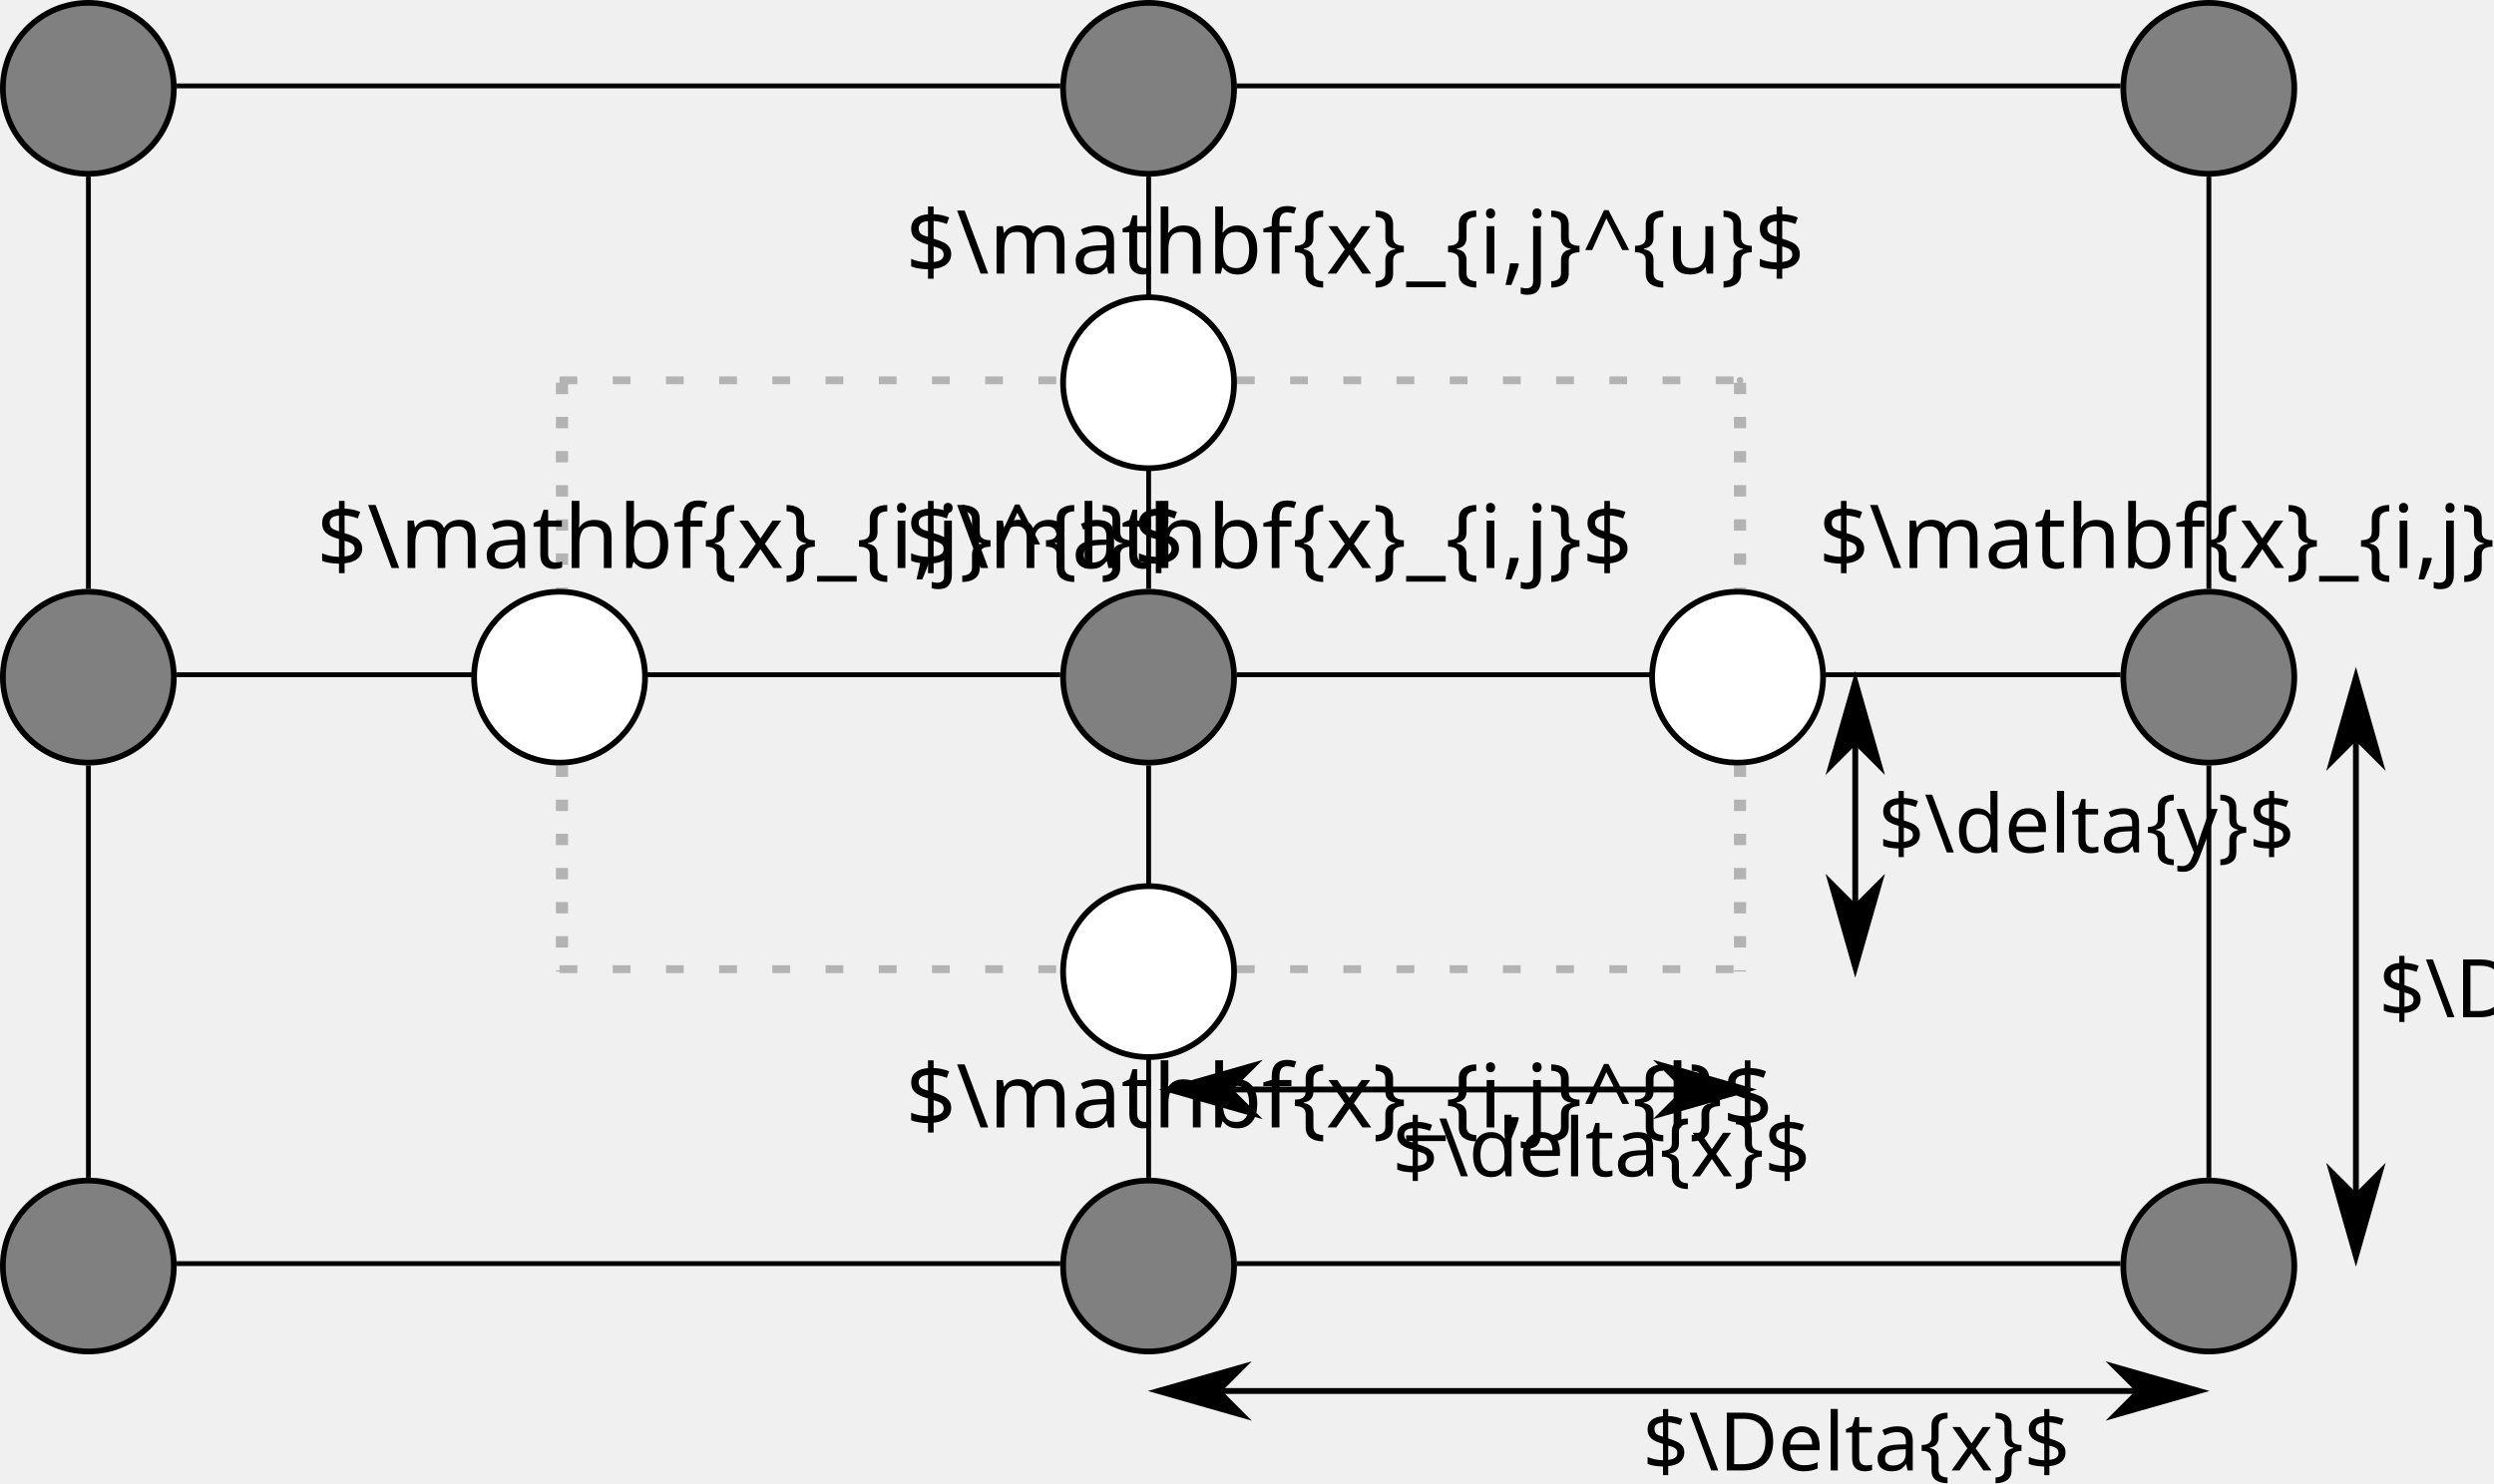
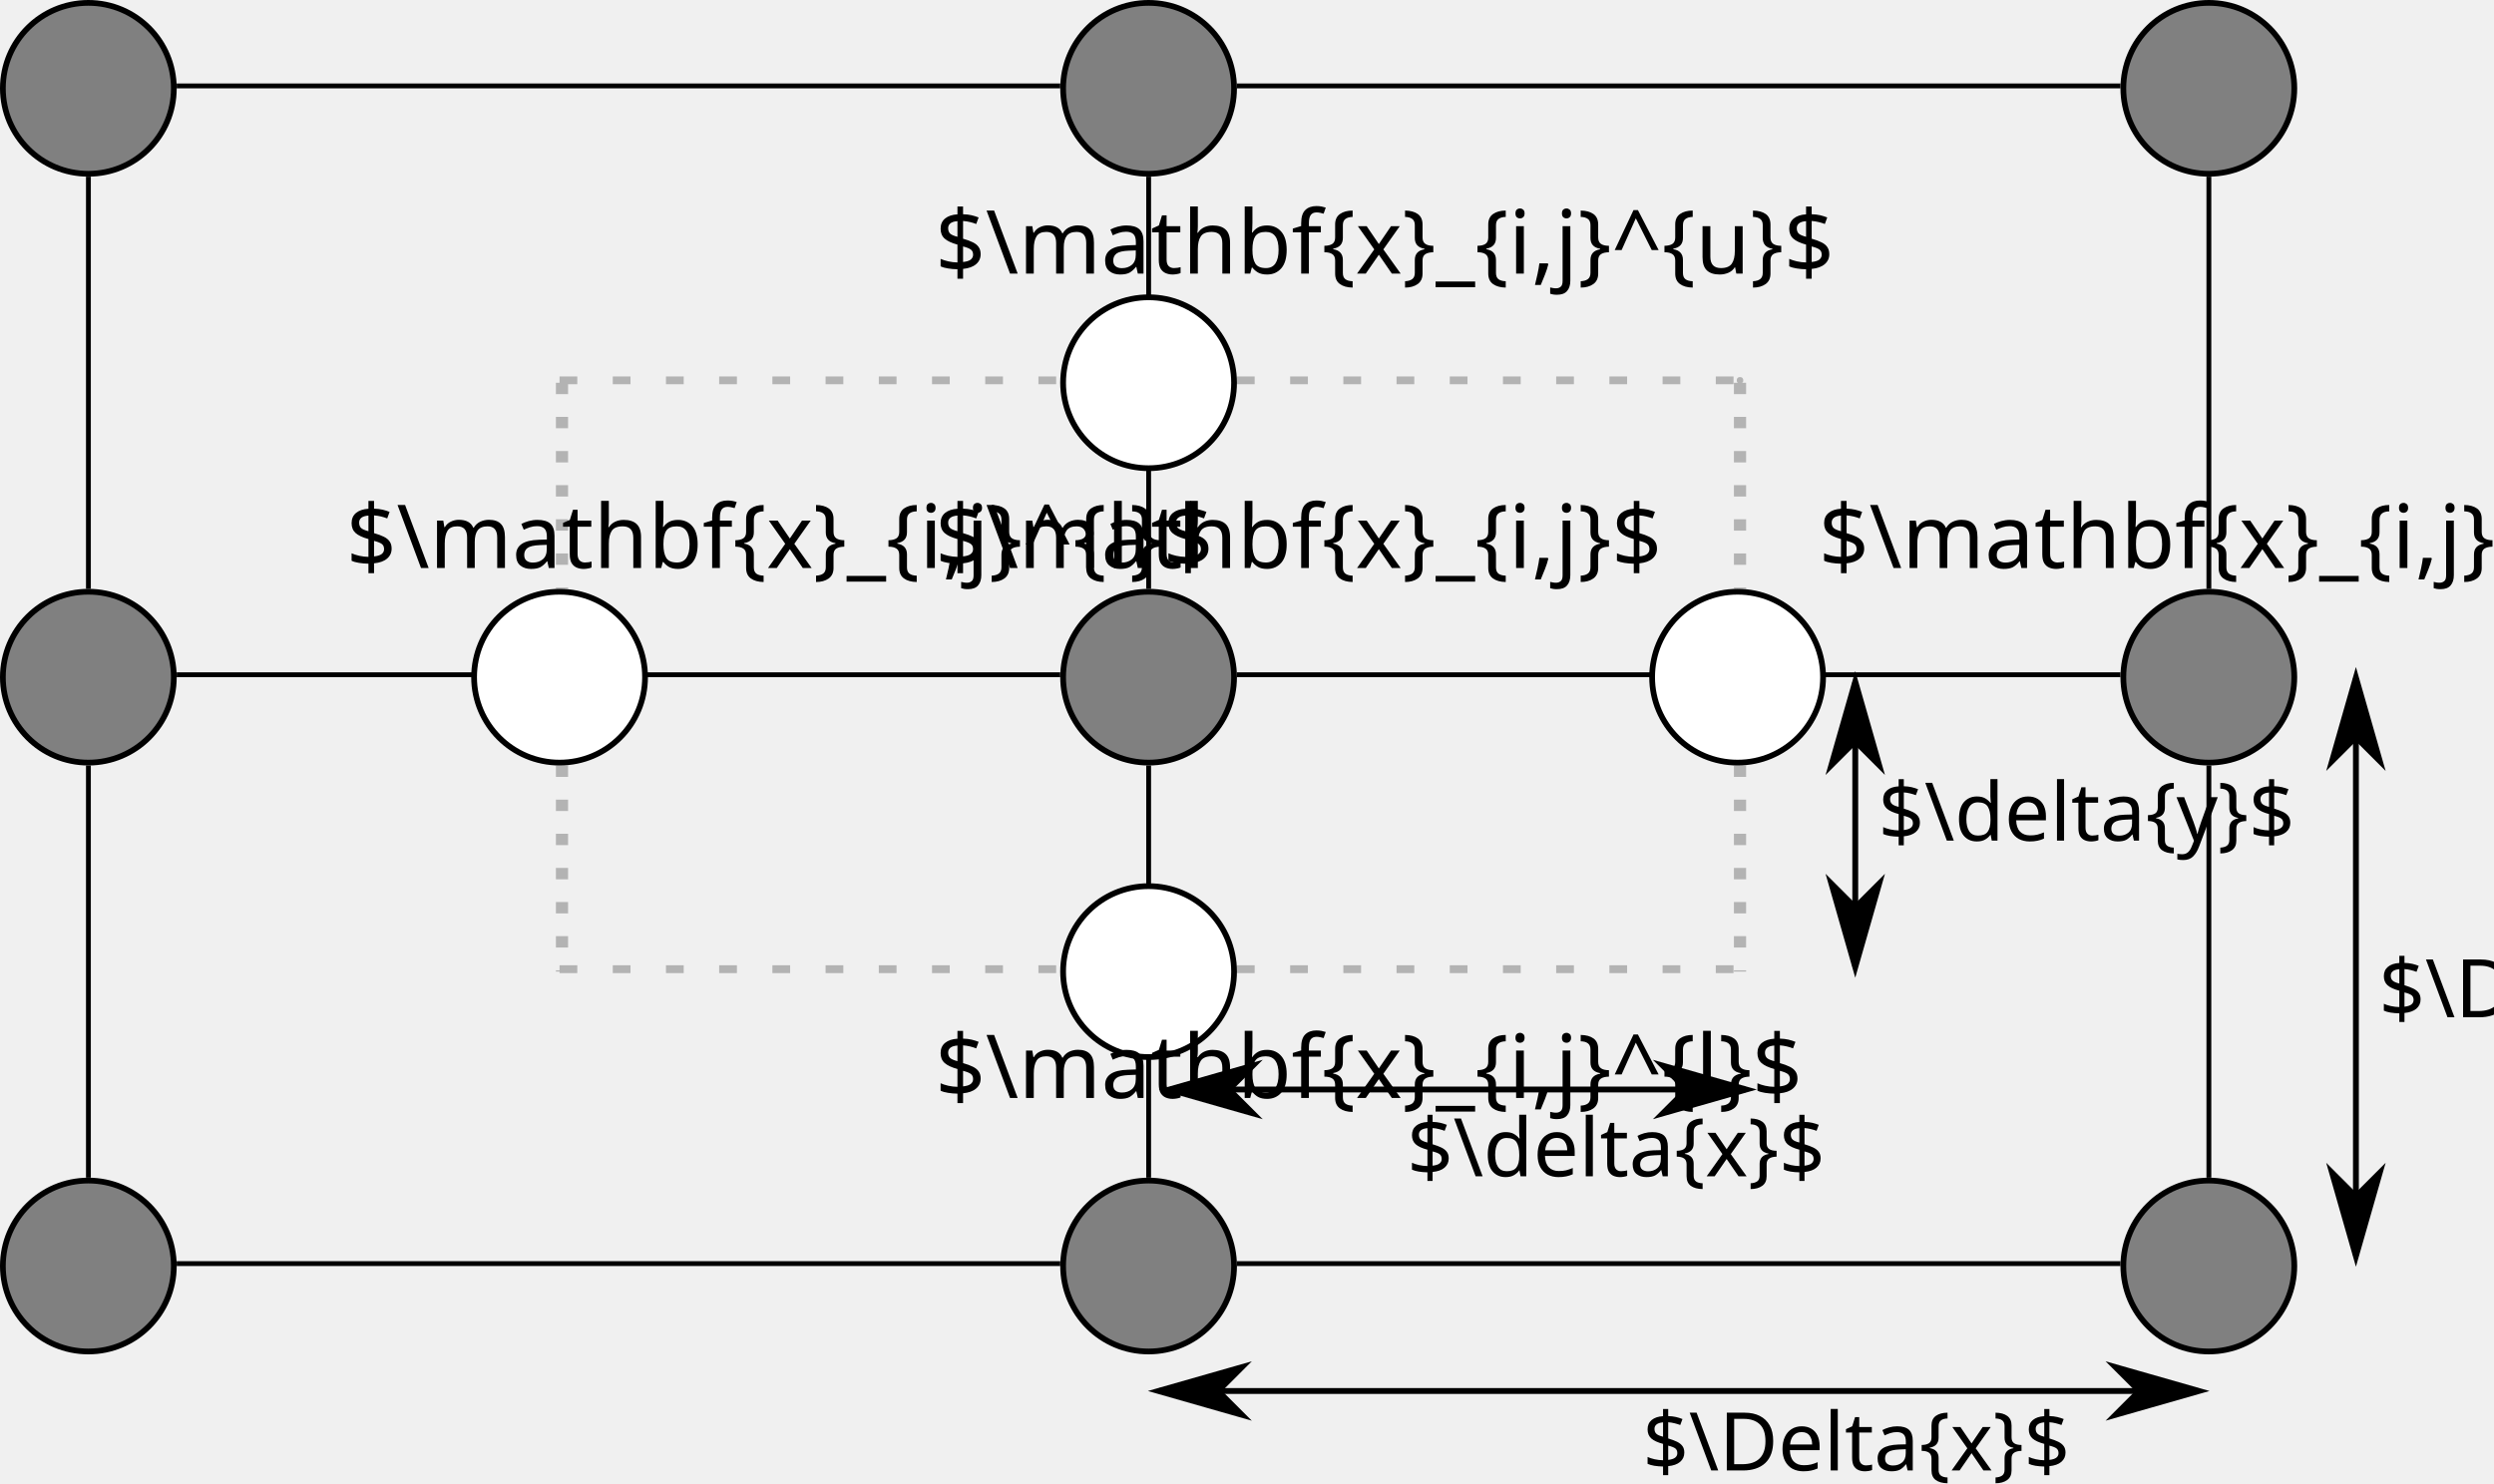
<svg xmlns="http://www.w3.org/2000/svg" xmlns:xlink="http://www.w3.org/1999/xlink" width="119.498mm" height="71.109mm" viewBox="0 0 423.418 251.961" id="svg15084" version="1.1">
  <defs id="defs15086">
    <marker style="overflow:visible" id="marker17420" refX="0" refY="0" orient="auto">
      <path transform="matrix(-0.8,0,0,-0.8,-10,0)" style="fill:#000000;fill-opacity:1;fill-rule:evenodd;stroke:#000000;stroke-width:1pt;stroke-opacity:1" d="M 0,0 5,-5 -12.5,0 5,5 0,0 Z" id="path17422" />
    </marker>
    <marker style="overflow:visible" id="marker17368" refX="0" refY="0" orient="auto">
      <path transform="matrix(0.8,0,0,0.8,10,0)" style="fill:#000000;fill-opacity:1;fill-rule:evenodd;stroke:#000000;stroke-width:1pt;stroke-opacity:1" d="M 0,0 5,-5 -12.5,0 5,5 0,0 Z" id="path17370" />
    </marker>
    <marker orient="auto" refY="0" refX="0" id="marker17152" style="overflow:visible">
      <path id="path17154" d="M 0,0 5,-5 -12.5,0 5,5 0,0 Z" style="fill:#000000;fill-opacity:1;fill-rule:evenodd;stroke:#000000;stroke-width:1pt;stroke-opacity:1" transform="matrix(-0.8,0,0,-0.8,-10,0)" />
    </marker>
    <marker orient="auto" refY="0" refX="0" id="marker17112" style="overflow:visible">
      <path id="path17114" d="M 0,0 5,-5 -12.5,0 5,5 0,0 Z" style="fill:#000000;fill-opacity:1;fill-rule:evenodd;stroke:#000000;stroke-width:1pt;stroke-opacity:1" transform="matrix(0.8,0,0,0.8,10,0)" />
    </marker>
    <marker style="overflow:visible" id="marker16248" refX="0" refY="0" orient="auto">
      <path transform="matrix(-0.8,0,0,-0.8,-10,0)" style="fill:#000000;fill-opacity:1;fill-rule:evenodd;stroke:#000000;stroke-width:1pt;stroke-opacity:1" d="M 0,0 5,-5 -12.5,0 5,5 0,0 Z" id="path16250" />
    </marker>
    <marker style="overflow:visible" id="marker16220" refX="0" refY="0" orient="auto">
      <path transform="matrix(0.8,0,0,0.8,10,0)" style="fill:#000000;fill-opacity:1;fill-rule:evenodd;stroke:#000000;stroke-width:1pt;stroke-opacity:1" d="M 0,0 5,-5 -12.5,0 5,5 0,0 Z" id="path16222" />
    </marker>
    <marker orient="auto" refY="0" refX="0" id="Arrow1Lend" style="overflow:visible">
      <path id="path6357" d="M 0,0 5,-5 -12.5,0 5,5 0,0 Z" style="fill:#000000;fill-opacity:1;fill-rule:evenodd;stroke:#000000;stroke-width:1pt;stroke-opacity:1" transform="matrix(-0.8,0,0,-0.8,-10,0)" />
    </marker>
    <marker orient="auto" refY="0" refX="0" id="Arrow1Lstart" style="overflow:visible">
      <path id="path6354" d="M 0,0 5,-5 -12.5,0 5,5 0,0 Z" style="fill:#000000;fill-opacity:1;fill-rule:evenodd;stroke:#000000;stroke-width:1pt;stroke-opacity:1" transform="matrix(0.8,0,0,0.8,10,0)" />
    </marker>
  </defs>
  <g id="layer5" transform="translate(-100,-222.3622)" />
  <g id="layer1" transform="translate(-100,-222.3622)">
    <g id="g15681" transform="matrix(0,-0.4666667,1,0,-171.9403,345.6955)">
      <path style="fill:none;fill-rule:evenodd;stroke:#000000;stroke-width:0.822px;stroke-linecap:butt;stroke-linejoin:miter;stroke-opacity:1" d="m 50,286.951 150,0" id="path15683" />
    </g>
    <g transform="matrix(0,-0.4666667,1,0,-171.9403,445.6955)" id="g15685">
      <path id="path15687" d="m 50,286.951 150,0" style="fill:none;fill-rule:evenodd;stroke:#000000;stroke-width:0.822px;stroke-linecap:butt;stroke-linejoin:miter;stroke-opacity:1" />
    </g>
    <use x="0" y="0" xlink:href="#g15681" id="use15689" transform="translate(180,4.5251869e-7)" width="100%" height="100%" />
    <use x="0" y="0" xlink:href="#g15685" id="use15691" transform="translate(180,4.5251869e-7)" width="100%" height="100%" />
    <g id="g15678" transform="translate(80.00001,49.99999)">
      <path id="path15640" d="m 50,286.951 150,0" style="fill:none;fill-rule:evenodd;stroke:#000000;stroke-width:0.822px;stroke-linecap:butt;stroke-linejoin:miter;stroke-opacity:1" />
    </g>
    <path id="path15642" d="m 310,336.951 150,0" style="fill:none;fill-rule:evenodd;stroke:#000000;stroke-width:0.822px;stroke-linecap:butt;stroke-linejoin:miter;stroke-opacity:1" />
    <path id="path15670" d="m 130,436.951 150,0" style="fill:none;fill-rule:evenodd;stroke:#000000;stroke-width:0.822px;stroke-linecap:butt;stroke-linejoin:miter;stroke-opacity:1" />
    <path style="fill:none;fill-rule:evenodd;stroke:#000000;stroke-width:0.822px;stroke-linecap:butt;stroke-linejoin:miter;stroke-opacity:1" d="m 310,436.951 150,0" id="path15672" />
    <path style="fill:none;fill-rule:evenodd;stroke:#000000;stroke-width:0.822px;stroke-linecap:butt;stroke-linejoin:miter;stroke-opacity:1" d="m 130,236.951 150,0" id="path15674" />
    <path id="path15676" d="m 310,236.951 150,0" style="fill:none;fill-rule:evenodd;stroke:#000000;stroke-width:0.822px;stroke-linecap:butt;stroke-linejoin:miter;stroke-opacity:1" />
    <use height="100%" width="100%" transform="translate(360,4.5251869e-7)" id="use15707" xlink:href="#g15681" y="0" x="0" />
    <use height="100%" width="100%" transform="translate(360,4.5251869e-7)" id="use15709" xlink:href="#g15685" y="0" x="0" />
    <g id="g15711" transform="matrix(0.5666667,0,0,1,166.6667,99.99999)" style="fill:#cccccc;stroke:#b3b3b3;stroke-width:1.328;stroke-linejoin:round;stroke-miterlimit:0;stroke-dasharray:5.314, 10.627;stroke-dashoffset:0">
      <path style="fill:#cccccc;fill-rule:evenodd;stroke:#b3b3b3;stroke-width:1.328;stroke-linecap:butt;stroke-linejoin:round;stroke-miterlimit:0;stroke-dasharray:5.314, 10.627;stroke-dashoffset:0;stroke-opacity:1" d="m 50,286.951 150,0" id="path15713" />
    </g>
    <g transform="matrix(0.5666667,0,0,1,281.6667,99.99999)" id="g15715" style="opacity:1;fill:#cccccc;stroke:#b3b3b3;stroke-width:1.328;stroke-linejoin:round;stroke-miterlimit:0;stroke-dasharray:5.314, 10.627;stroke-dashoffset:0">
      <path id="path15717" d="m 50,286.951 150,0" style="fill:#cccccc;fill-rule:evenodd;stroke:#b3b3b3;stroke-width:1.328;stroke-linecap:butt;stroke-linejoin:round;stroke-miterlimit:0;stroke-dasharray:5.314, 10.627;stroke-dashoffset:0;stroke-opacity:1" />
    </g>
    <g transform="matrix(0.5666667,0,0,1,166.6667,-1.3e-5)" id="g15719" style="fill:#cccccc;stroke:#b3b3b3;stroke-width:1.328;stroke-linejoin:round;stroke-miterlimit:0;stroke-dasharray:5.314, 10.627;stroke-dashoffset:0">
      <path id="path15721" d="m 50,286.951 150,0" style="fill:#cccccc;fill-rule:evenodd;stroke:#b3b3b3;stroke-width:1.328;stroke-linecap:butt;stroke-linejoin:round;stroke-miterlimit:0;stroke-dasharray:5.314, 10.627;stroke-dashoffset:0;stroke-opacity:1" />
    </g>
    <g id="g15723" transform="matrix(0.5666667,0,0,1,281.6667,-1.3e-5)" style="fill:#cccccc;stroke:#b3b3b3;stroke-width:1.328;stroke-linejoin:round;stroke-miterlimit:0;stroke-dasharray:5.314, 10.627;stroke-dashoffset:0">
      <path style="fill:#cccccc;fill-rule:evenodd;stroke:#b3b3b3;stroke-width:1.328;stroke-linecap:butt;stroke-linejoin:round;stroke-miterlimit:0;stroke-dasharray:5.314, 10.627;stroke-dashoffset:0;stroke-opacity:1" d="m 50,286.951 150,0" id="path15725" />
    </g>
    <g id="g15727" transform="matrix(0,0.2333333,-1,0,482.3622,340.6955)" style="fill:#cccccc;stroke:#b3b3b3;stroke-width:2.07;stroke-linejoin:round;stroke-miterlimit:0;stroke-dasharray:8.281, 16.562;stroke-dashoffset:0">
      <path style="fill:#cccccc;fill-rule:evenodd;stroke:#b3b3b3;stroke-width:2.07;stroke-linecap:butt;stroke-linejoin:round;stroke-miterlimit:0;stroke-dasharray:8.281, 16.562;stroke-dashoffset:0;stroke-opacity:1" d="m 50,286.951 150,0" id="path15729" />
    </g>
    <g transform="matrix(0,0.2333333,-1,0,482.3622,275.6955)" id="g15731" style="fill:#cccccc;stroke:#b3b3b3;stroke-width:2.07;stroke-linejoin:round;stroke-miterlimit:0;stroke-dasharray:8.281, 16.562;stroke-dashoffset:0">
      <path id="path15733" d="m 50,286.951 150,0" style="fill:#cccccc;fill-rule:evenodd;stroke:#b3b3b3;stroke-width:2.07;stroke-linecap:butt;stroke-linejoin:round;stroke-miterlimit:0;stroke-dasharray:8.281, 16.562;stroke-dashoffset:0;stroke-opacity:1" />
    </g>
    <g transform="matrix(0,0.2333333,-1,0,682.3622,340.6955)" id="g15735" style="fill:#cccccc;stroke:#b3b3b3;stroke-width:2.07;stroke-linejoin:round;stroke-miterlimit:0;stroke-dasharray:8.281, 16.562;stroke-dashoffset:0">
      <path id="path15737" d="m 50,286.951 150,0" style="fill:#cccccc;fill-rule:evenodd;stroke:#b3b3b3;stroke-width:2.07;stroke-linecap:butt;stroke-linejoin:round;stroke-miterlimit:0;stroke-dasharray:8.281, 16.562;stroke-dashoffset:0;stroke-opacity:1" />
    </g>
    <g id="g15747" style="fill:#cccccc;stroke:#b3b3b3;stroke-width:1;stroke-linejoin:round;stroke-miterlimit:0;stroke-dasharray:4, 8;stroke-dashoffset:0" transform="translate(80.00001,49.99999)">
      <g transform="matrix(0,0.2333333,-1,0,602.3622,225.6955)" id="g15739" style="fill:#cccccc;stroke:#b3b3b3;stroke-width:2.07;stroke-linejoin:round;stroke-miterlimit:0;stroke-dasharray:8.281, 16.562;stroke-dashoffset:0">
        <path id="path15741" d="m 50,286.951 150,0" style="fill:#cccccc;fill-rule:evenodd;stroke:#b3b3b3;stroke-width:2.07;stroke-linecap:butt;stroke-linejoin:round;stroke-miterlimit:0;stroke-dasharray:8.281, 16.562;stroke-dashoffset:0;stroke-opacity:1" />
      </g>
      <rect y="236.902" x="315.361" height="0.099" width="0.099" id="rect15745" style="opacity:1;fill:#cccccc;fill-opacity:1;stroke:#b3b3b3;stroke-width:1;stroke-linejoin:round;stroke-miterlimit:0;stroke-dasharray:4, 8;stroke-dashoffset:0;stroke-opacity:1" />
    </g>
    <ellipse style="opacity:1;fill:#808080;fill-opacity:1;stroke:#000000;stroke-width:0.975;stroke-miterlimit:4;stroke-dasharray:none;stroke-dashoffset:0;stroke-opacity:1" id="path15094" cx="115" cy="337.362" rx="14.513" ry="14.513" />
    <ellipse ry="14.513" rx="14.513" cy="337.362" cx="295" id="ellipse15636" style="opacity:1;fill:#808080;fill-opacity:1;stroke:#000000;stroke-width:0.975;stroke-miterlimit:4;stroke-dasharray:none;stroke-dashoffset:0;stroke-opacity:1" />
    <ellipse style="opacity:1;fill:#808080;fill-opacity:1;stroke:#000000;stroke-width:0.975;stroke-miterlimit:4;stroke-dasharray:none;stroke-dashoffset:0;stroke-opacity:1" id="ellipse15638" cx="475" cy="337.362" rx="14.513" ry="14.513" />
    <ellipse style="opacity:1;fill:#ffffff;fill-opacity:1;stroke:#000000;stroke-width:0.975;stroke-miterlimit:4;stroke-dasharray:none;stroke-dashoffset:0;stroke-opacity:1" id="ellipse15650" cx="395" cy="337.362" rx="14.513" ry="14.513" />
    <ellipse ry="14.513" rx="14.513" cy="337.362" cx="195" id="ellipse15652" style="opacity:1;fill:#ffffff;fill-opacity:1;stroke:#000000;stroke-width:0.975;stroke-miterlimit:4;stroke-dasharray:none;stroke-dashoffset:0;stroke-opacity:1" />
    <ellipse ry="14.513" rx="14.513" cy="287.362" cx="295" id="ellipse15654" style="opacity:1;fill:#ffffff;fill-opacity:1;stroke:#000000;stroke-width:0.975;stroke-miterlimit:4;stroke-dasharray:none;stroke-dashoffset:0;stroke-opacity:1" />
    <ellipse style="opacity:1;fill:#ffffff;fill-opacity:1;stroke:#000000;stroke-width:0.975;stroke-miterlimit:4;stroke-dasharray:none;stroke-dashoffset:0;stroke-opacity:1" id="ellipse15656" cx="295" cy="387.362" rx="14.513" ry="14.513" />
    <ellipse style="opacity:1;fill:#808080;fill-opacity:1;stroke:#000000;stroke-width:0.975;stroke-miterlimit:4;stroke-dasharray:none;stroke-dashoffset:0;stroke-opacity:1" id="ellipse15658" cx="295" cy="237.362" rx="14.513" ry="14.513" />
    <ellipse style="opacity:1;fill:#808080;fill-opacity:1;stroke:#000000;stroke-width:0.975;stroke-miterlimit:4;stroke-dasharray:none;stroke-dashoffset:0;stroke-opacity:1" id="ellipse15660" cx="295" cy="437.362" rx="14.513" ry="14.513" />
    <ellipse ry="14.513" rx="14.513" cy="437.362" cx="115" id="ellipse15662" style="opacity:1;fill:#808080;fill-opacity:1;stroke:#000000;stroke-width:0.975;stroke-miterlimit:4;stroke-dasharray:none;stroke-dashoffset:0;stroke-opacity:1" />
    <ellipse style="opacity:1;fill:#808080;fill-opacity:1;stroke:#000000;stroke-width:0.975;stroke-miterlimit:4;stroke-dasharray:none;stroke-dashoffset:0;stroke-opacity:1" id="ellipse15664" cx="115" cy="237.362" rx="14.513" ry="14.513" />
    <ellipse ry="14.513" rx="14.513" cy="237.362" cx="475" id="ellipse15666" style="opacity:1;fill:#808080;fill-opacity:1;stroke:#000000;stroke-width:0.975;stroke-miterlimit:4;stroke-dasharray:none;stroke-dashoffset:0;stroke-opacity:1" />
    <ellipse style="opacity:1;fill:#808080;fill-opacity:1;stroke:#000000;stroke-width:0.975;stroke-miterlimit:4;stroke-dasharray:none;stroke-dashoffset:0;stroke-opacity:1" id="ellipse15668" cx="475" cy="437.362" rx="14.513" ry="14.513" />
-     <text xml:space="preserve" style="font-style:normal;font-weight:normal;font-size:40px;line-height:125%;font-family:sans-serif;letter-spacing:0px;word-spacing:0px;fill:#000000;fill-opacity:1;stroke:none;stroke-width:1px;stroke-linecap:butt;stroke-linejoin:miter;stroke-opacity:1" x="253.755" y="268.825" id="text15836">
-       <tspan id="tspan15838" x="253.755" y="268.825" style="font-size:15px">$\mathbf{x}_{i,j}^{u}$</tspan>
+     <text xml:space="preserve" style="font-style:normal;font-weight:normal;font-size:40px;line-height:125%;font-family:sans-serif;letter-spacing:0px;word-spacing:0px;fill:#000000;fill-opacity:1;stroke:none;stroke-width:1px;stroke-linecap:butt;stroke-linejoin:miter;stroke-opacity:1" x="258.755" y="268.825" id="text15836">
+       <tspan id="tspan15838" x="258.755" y="268.825" style="font-size:15px">$\mathbf{x}_{i,j}^{u}$</tspan>
    </text>
-     <text id="text15980" y="413.825" x="253.755" style="font-style:normal;font-weight:normal;font-size:40px;line-height:125%;font-family:sans-serif;letter-spacing:0px;word-spacing:0px;fill:#000000;fill-opacity:1;stroke:none;stroke-width:1px;stroke-linecap:butt;stroke-linejoin:miter;stroke-opacity:1" xml:space="preserve">
-       <tspan style="font-size:15px" y="413.825" x="253.755" id="tspan15982">$\mathbf{x}_{i,j}^{l}$</tspan>
+     <text id="text15980" y="408.824" x="258.755" style="font-style:normal;font-weight:normal;font-size:40px;line-height:125%;font-family:sans-serif;letter-spacing:0px;word-spacing:0px;fill:#000000;fill-opacity:1;stroke:none;stroke-width:1px;stroke-linecap:butt;stroke-linejoin:miter;stroke-opacity:1" xml:space="preserve">
+       <tspan style="font-size:15px" y="408.824" x="258.755" id="tspan15982">$\mathbf{x}_{i,j}^{l}$</tspan>
    </text>
-     <text id="text15984" y="318.825" x="253.755" style="font-style:normal;font-weight:normal;font-size:40px;line-height:125%;font-family:sans-serif;letter-spacing:0px;word-spacing:0px;fill:#000000;fill-opacity:1;stroke:none;stroke-width:1px;stroke-linecap:butt;stroke-linejoin:miter;stroke-opacity:1" xml:space="preserve">
-       <tspan style="font-size:15px" y="318.825" x="253.755" id="tspan15986">$\mathbf{x}_{i,j}$</tspan>
+     <text id="text15984" y="318.825" x="258.755" style="font-style:normal;font-weight:normal;font-size:40px;line-height:125%;font-family:sans-serif;letter-spacing:0px;word-spacing:0px;fill:#000000;fill-opacity:1;stroke:none;stroke-width:1px;stroke-linecap:butt;stroke-linejoin:miter;stroke-opacity:1" xml:space="preserve">
+       <tspan style="font-size:15px" y="318.825" x="258.755" id="tspan15986">$\mathbf{x}_{i,j}$</tspan>
    </text>
-     <text xml:space="preserve" style="font-style:normal;font-weight:normal;font-size:40px;line-height:125%;font-family:sans-serif;letter-spacing:0px;word-spacing:0px;fill:#000000;fill-opacity:1;stroke:none;stroke-width:1px;stroke-linecap:butt;stroke-linejoin:miter;stroke-opacity:1" x="153.755" y="318.825" id="text15988">
-       <tspan id="tspan15990" x="153.755" y="318.825" style="font-size:15px">$\mathbf{x}_{i,j}^{l}$</tspan>
+     <text xml:space="preserve" style="font-style:normal;font-weight:normal;font-size:40px;line-height:125%;font-family:sans-serif;letter-spacing:0px;word-spacing:0px;fill:#000000;fill-opacity:1;stroke:none;stroke-width:1px;stroke-linecap:butt;stroke-linejoin:miter;stroke-opacity:1" x="158.755" y="318.825" id="text15988">
+       <tspan id="tspan15990" x="158.755" y="318.825" style="font-size:15px">$\mathbf{x}_{i,j}^{l}$</tspan>
    </text>
    <text xml:space="preserve" style="font-style:normal;font-weight:normal;font-size:40px;line-height:125%;font-family:sans-serif;letter-spacing:0px;word-spacing:0px;fill:#000000;fill-opacity:1;stroke:none;stroke-width:1px;stroke-linecap:butt;stroke-linejoin:miter;stroke-opacity:1" x="408.755" y="318.825" id="text15992">
      <tspan id="tspan15994" x="408.755" y="318.825" style="font-size:15px">$\mathbf{x}_{i,j}^{r}$</tspan>
    </text>
    <path style="fill:none;fill-rule:evenodd;stroke:#000000;stroke-width:0.993px;stroke-linecap:butt;stroke-linejoin:miter;stroke-opacity:1;marker-start:url(#Arrow1Lstart);marker-end:url(#Arrow1Lend)" d="m 296.807,458.586 176.387,0" id="path15996" />
    <path id="path16218" d="m 499.976,337.562 0,97.993" style="fill:none;fill-rule:evenodd;stroke:#000000;stroke-width:0.993;stroke-linecap:butt;stroke-linejoin:miter;stroke-miterlimit:4;stroke-dasharray:none;stroke-opacity:1;marker-start:url(#marker16220);marker-end:url(#marker16248)" />
    <path style="fill:none;fill-rule:evenodd;stroke:#000000;stroke-width:0.993;stroke-linecap:butt;stroke-linejoin:miter;stroke-miterlimit:4;stroke-dasharray:none;stroke-opacity:1;marker-start:url(#marker17112);marker-end:url(#marker17152)" d="m 414.976,338.252 0,48.221" id="path17110" />
    <path id="path17366" d="m 396.339,407.386 -97.678,0" style="fill:none;fill-rule:evenodd;stroke:#000000;stroke-width:0.993;stroke-linecap:butt;stroke-linejoin:miter;stroke-miterlimit:4;stroke-dasharray:none;stroke-opacity:1;marker-start:url(#marker17368);marker-end:url(#marker17420)" />
    <text xml:space="preserve" style="font-style:normal;font-weight:normal;font-size:40px;line-height:125%;font-family:sans-serif;letter-spacing:0px;word-spacing:0px;fill:#000000;fill-opacity:1;stroke:none;stroke-width:1px;stroke-linecap:butt;stroke-linejoin:miter;stroke-opacity:1" x="378.859" y="472.081" id="text17754">
      <tspan id="tspan17756" x="378.859" y="472.081" style="font-size:13.75px">$\Delta{x}$</tspan>
    </text>
    <text id="text17770" y="395.12" x="503.859" style="font-style:normal;font-weight:normal;font-size:40px;line-height:125%;font-family:sans-serif;letter-spacing:0px;word-spacing:0px;fill:#000000;fill-opacity:1;stroke:none;stroke-width:1px;stroke-linecap:butt;stroke-linejoin:miter;stroke-opacity:1" xml:space="preserve">
      <tspan style="font-size:13.75px" y="395.12" x="503.859" id="tspan17772">$\Delta{y}$</tspan>
    </text>
-     <text id="text17810" y="422.12" x="336.359" style="font-style:normal;font-weight:normal;font-size:40px;line-height:125%;font-family:sans-serif;letter-spacing:0px;word-spacing:0px;fill:#000000;fill-opacity:1;stroke:none;stroke-width:1px;stroke-linecap:butt;stroke-linejoin:miter;stroke-opacity:1" xml:space="preserve">
-       <tspan style="font-size:13.75px" y="422.12" x="336.359" id="tspan17812">$\delta{x}$</tspan>
+     <text id="text17810" y="422.12" x="338.859" style="font-style:normal;font-weight:normal;font-size:40px;line-height:125%;font-family:sans-serif;letter-spacing:0px;word-spacing:0px;fill:#000000;fill-opacity:1;stroke:none;stroke-width:1px;stroke-linecap:butt;stroke-linejoin:miter;stroke-opacity:1" xml:space="preserve">
+       <tspan style="font-size:13.75px" y="422.12" x="338.859" id="tspan17812">$\delta{x}$</tspan>
    </text>
-     <text xml:space="preserve" style="font-style:normal;font-weight:normal;font-size:40px;line-height:125%;font-family:sans-serif;letter-spacing:0px;word-spacing:0px;fill:#000000;fill-opacity:1;stroke:none;stroke-width:1px;stroke-linecap:butt;stroke-linejoin:miter;stroke-opacity:1" x="418.859" y="367.12" id="text17814">
-       <tspan id="tspan17816" x="418.859" y="367.12" style="font-size:13.75px">$\delta{y}$</tspan>
+     <text xml:space="preserve" style="font-style:normal;font-weight:normal;font-size:40px;line-height:125%;font-family:sans-serif;letter-spacing:0px;word-spacing:0px;fill:#000000;fill-opacity:1;stroke:none;stroke-width:1px;stroke-linecap:butt;stroke-linejoin:miter;stroke-opacity:1" x="418.859" y="365.12" id="text17814">
+       <tspan id="tspan17816" x="418.859" y="365.12" style="font-size:13.75px">$\delta{y}$</tspan>
    </text>
  </g>
</svg>
